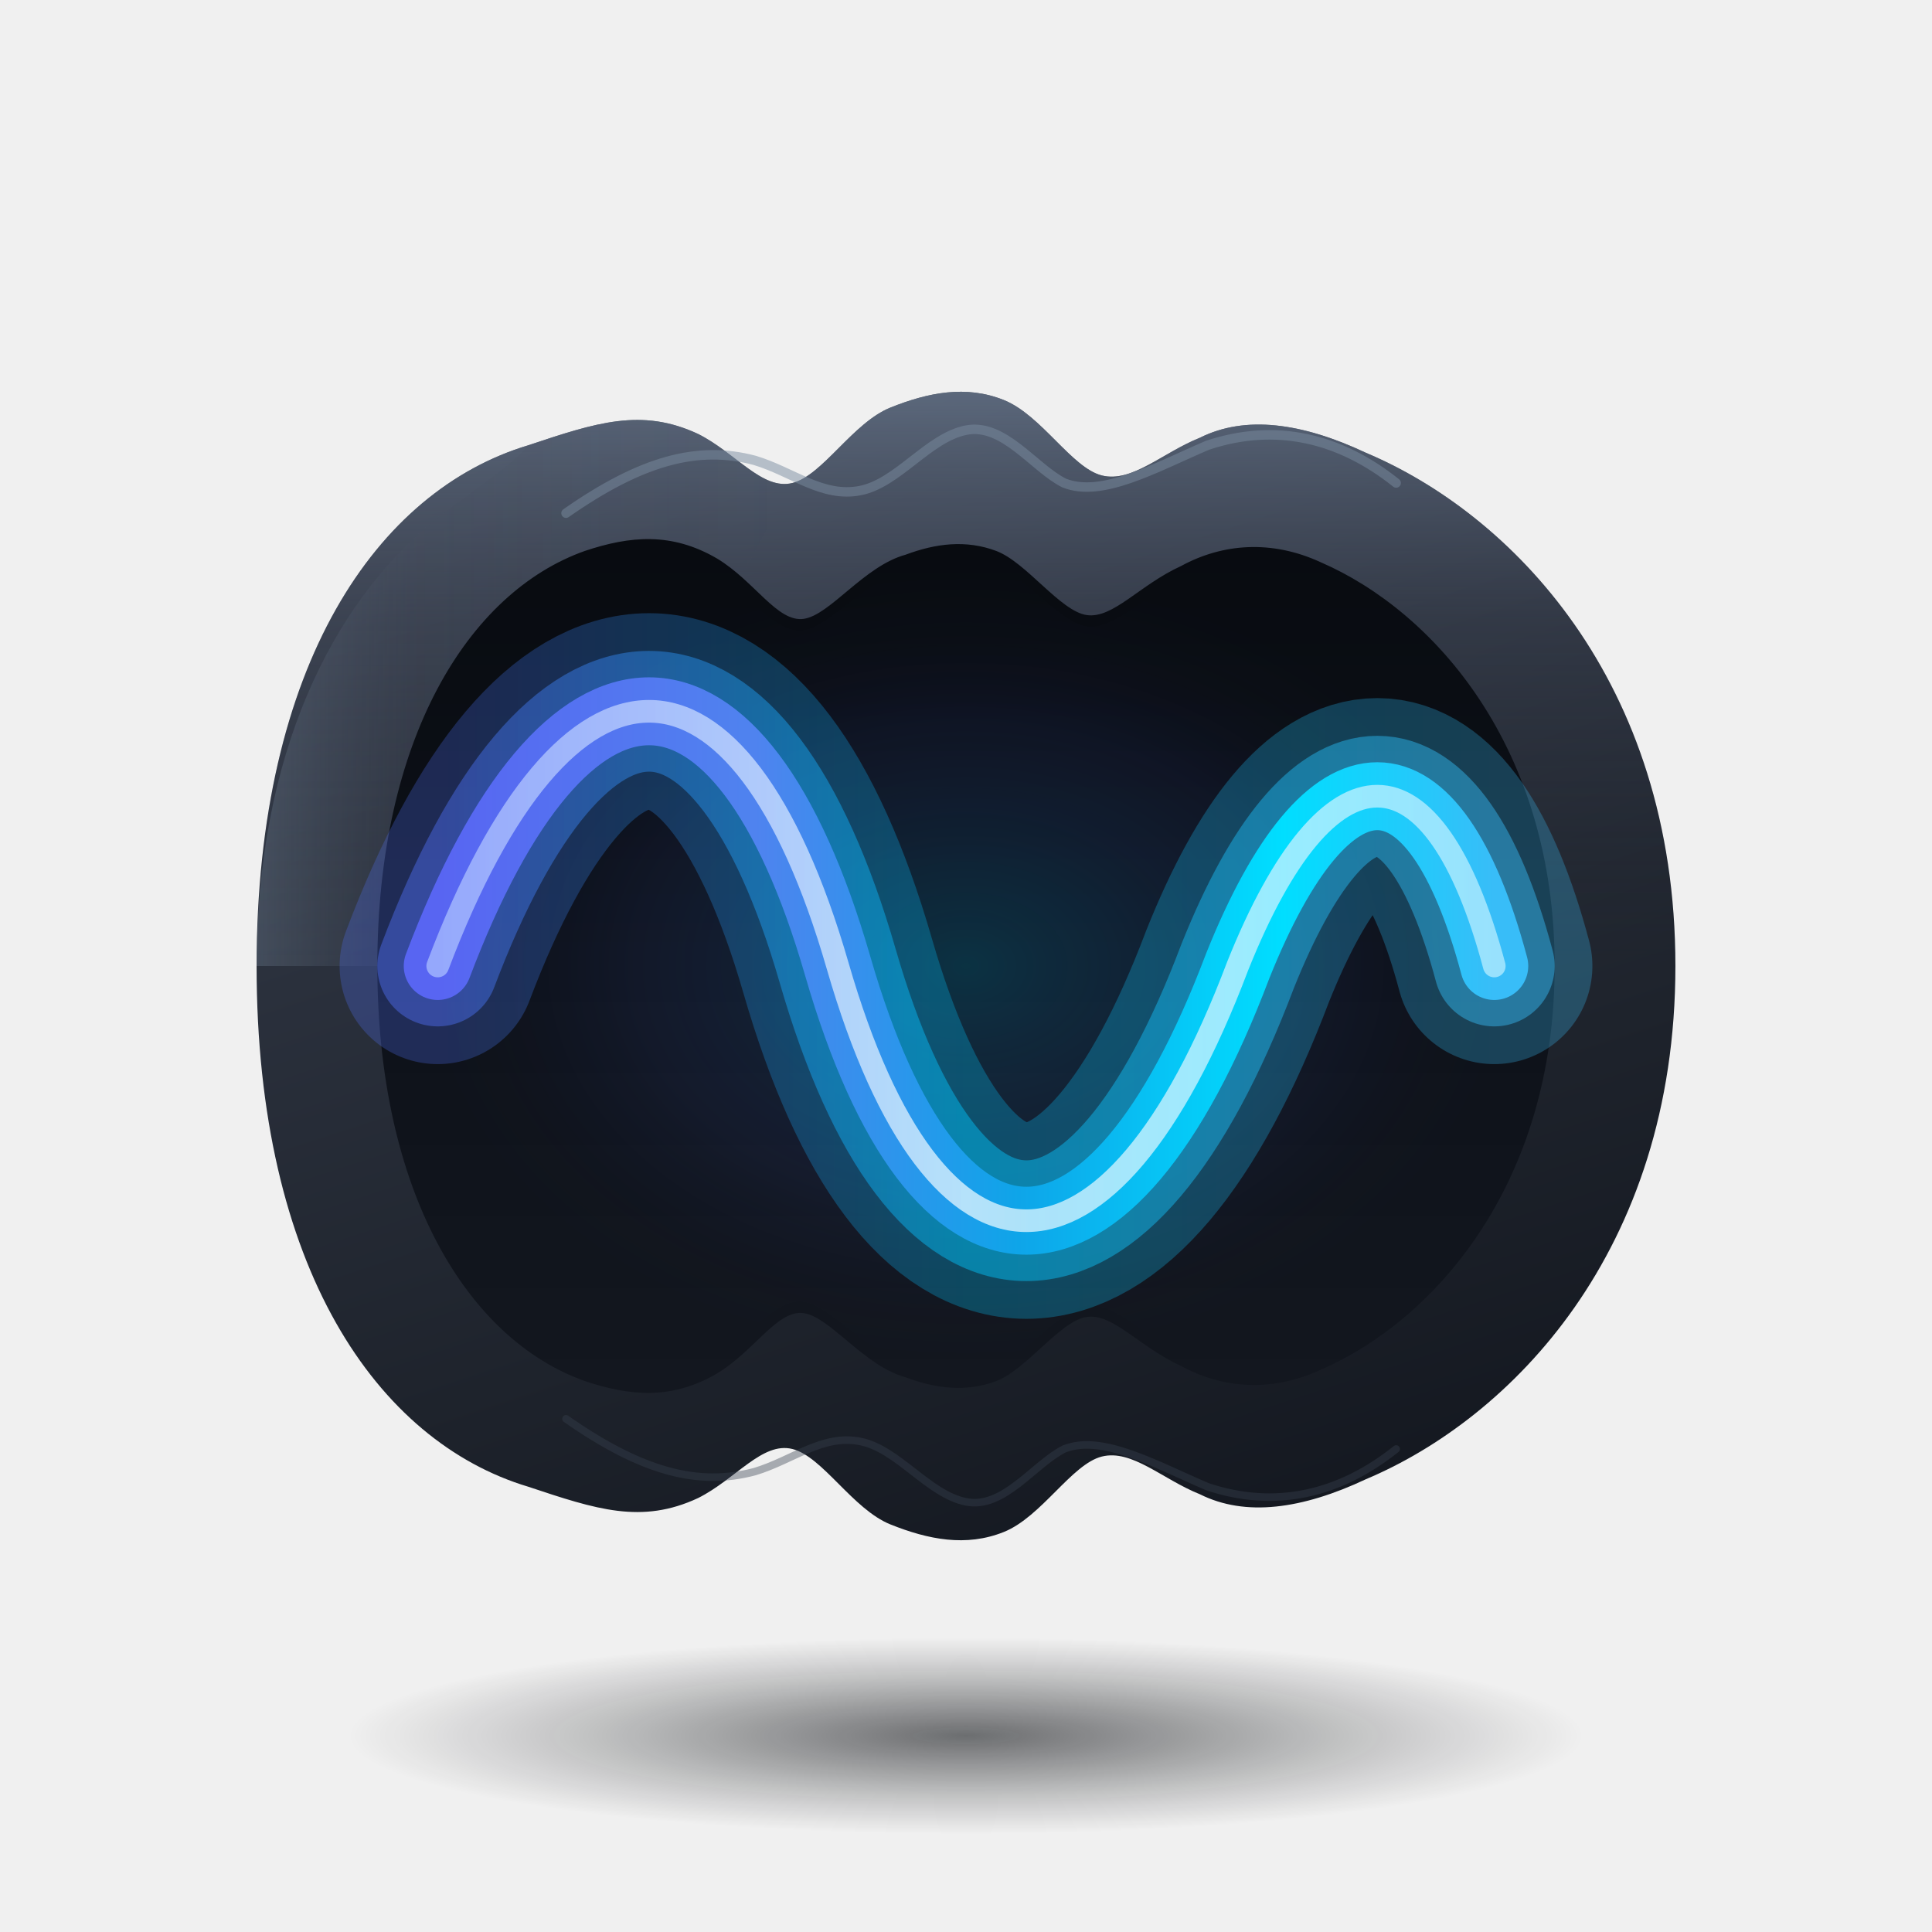
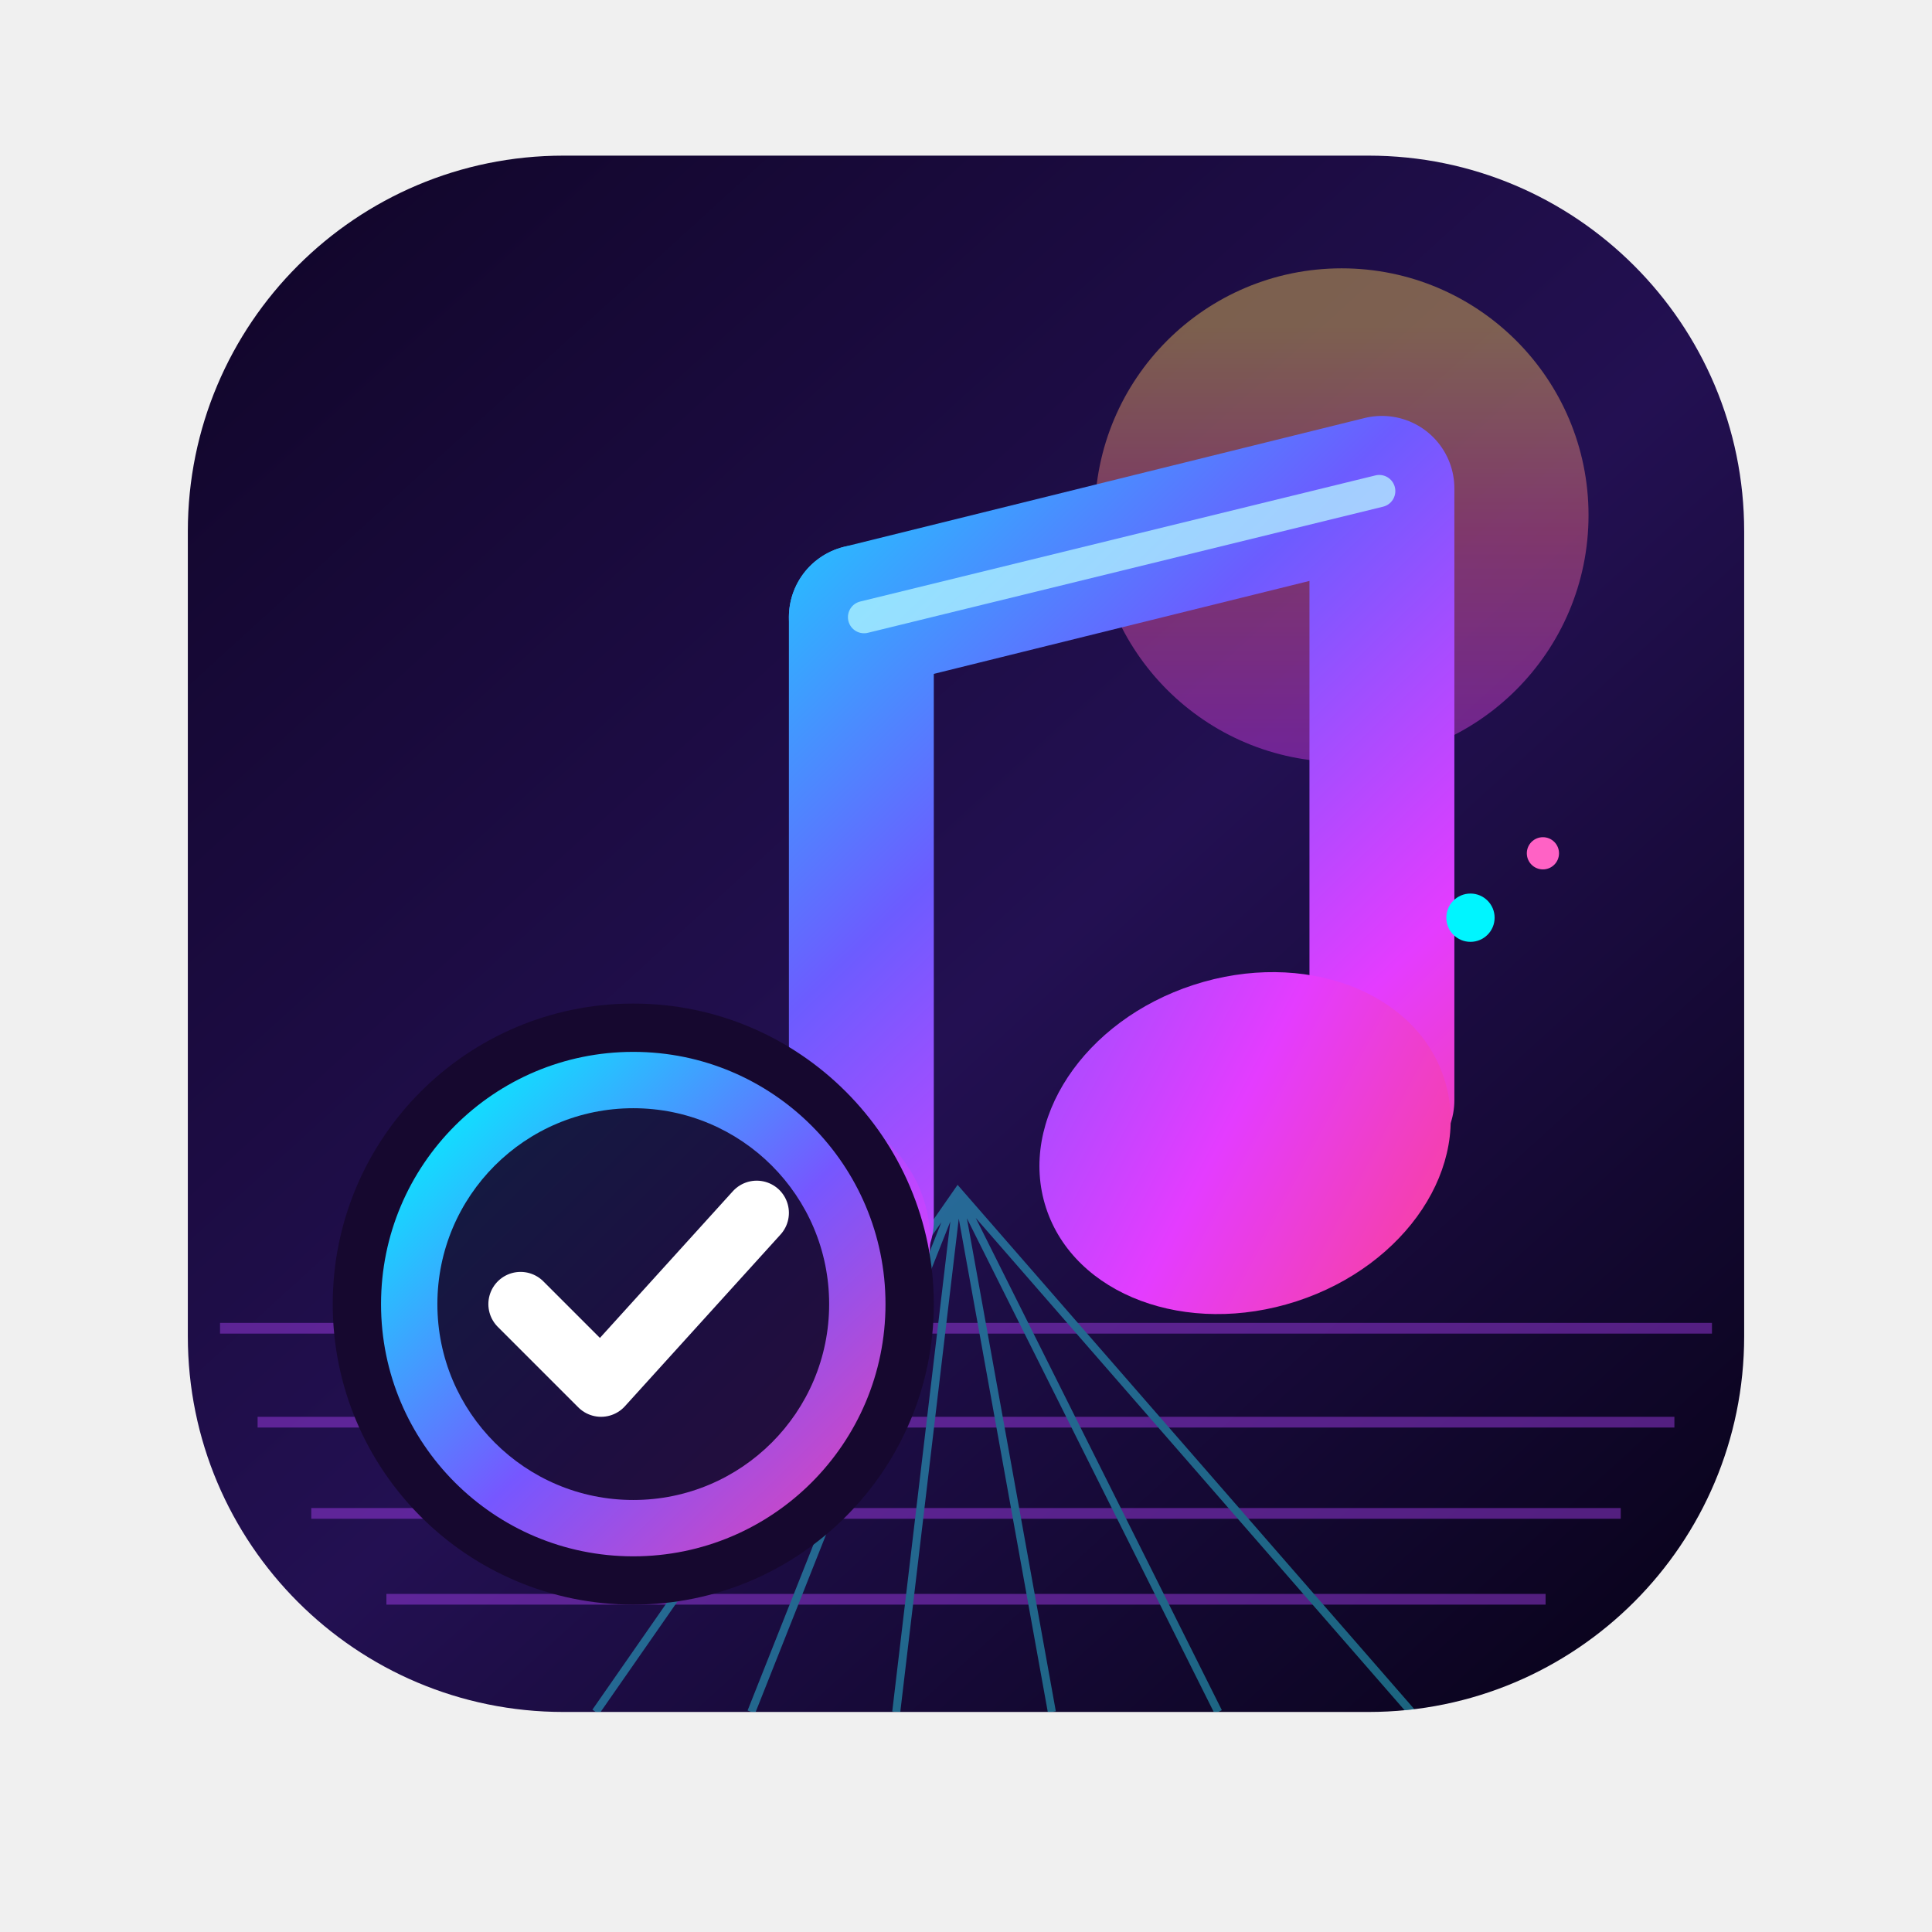
- <svg xmlns="http://www.w3.org/2000/svg" viewBox="0 0 512 512" width="512" height="512">
+ <svg xmlns="http://www.w3.org/2000/svg" width="720" height="720" viewBox="0 0 720 720" fill="none">
+   <path d="M510 58H210C132.68 58 70 120.68 70 198V498C70 575.32 132.68 638 210 638H510C587.32 638 650 575.32 650 498V198C650 120.68 587.32 58 510 58Z" fill="url(#paint0_linear_6_2)" />
+   <mask id="mask0_6_2" style="mask-type:luminance" maskUnits="userSpaceOnUse" x="70" y="58" width="580" height="580">
+     <path d="M510 58H210C132.68 58 70 120.68 70 198V498C70 575.32 132.68 638 210 638H510C587.32 638 650 575.32 650 498V198C650 120.68 587.32 58 510 58Z" fill="white" />
+   </mask>
+   <g mask="url(#mask0_6_2)">
+     <g opacity="0.42">
+       <path d="M500 284C550.81 284 592 242.81 592 192C592 141.19 550.81 100 500 100C449.19 100 408 141.19 408 192C408 242.81 449.19 284 500 284Z" fill="url(#paint1_linear_6_2)" />
+       <path d="M82 495H638M96 530H624M116 564H604M144 596H576" stroke="#B342FF" stroke-width="4" />
+       <path d="M526 638L357 444L222 638M357 444L280 638M357 444L334 638M357 444L392 638M357 444L454 638" stroke="#2FE8FF" stroke-width="3" />
+     </g>
+   </g>
+   <path d="M321 230L515 182V410" stroke="url(#paint2_linear_6_2)" stroke-width="54" stroke-linecap="round" stroke-linejoin="round" />
+   <path d="M321 230V455" stroke="url(#paint3_linear_6_2)" stroke-width="54" stroke-linecap="round" />
+   <path d="M289.159 529.966C330.129 516.654 354.764 479.462 344.182 446.897C333.601 414.331 291.811 398.723 250.841 412.034C209.871 425.346 185.236 462.538 195.818 495.103C206.399 527.669 248.189 543.277 289.159 529.966Z" fill="url(#paint4_linear_6_2)" />
+   <path d="M483.159 484.966C524.129 471.654 548.764 434.462 538.182 401.897C527.601 369.331 485.811 353.723 444.841 367.034C403.871 380.346 379.236 417.538 389.818 450.103C400.399 482.669 442.189 498.277 483.159 484.966Z" fill="url(#paint5_linear_6_2)" />
+   <path d="M322 230L514 183" stroke="#B8FBFF" stroke-opacity="0.72" stroke-width="12" stroke-linecap="round" />
+   <path d="M236 589C292.885 589 339 542.885 339 486C339 429.115 292.885 383 236 383C179.115 383 133 429.115 133 486C133 542.885 179.115 589 236 589Z" fill="url(#paint6_linear_6_2)" stroke="#16082F" stroke-width="18" />
+   <path d="M236 559C276.317 559 309 526.317 309 486C309 445.683 276.317 413 236 413C195.683 413 163 445.683 163 486C163 526.317 195.683 559 236 559Z" fill="#13072D" fill-opacity="0.9" />
+   <path d="M194 486L224 516L282 452" stroke="white" stroke-width="24" stroke-linecap="round" stroke-linejoin="round" />
+   <path d="M548 351C552.971 351 557 346.971 557 342C557 337.029 552.971 333 548 333C543.029 333 539 337.029 539 342C539 346.971 543.029 351 548 351Z" fill="#00F5FF" />
+   <path d="M575 324C578.314 324 581 321.314 581 318C581 314.686 578.314 312 575 312C571.686 312 569 314.686 569 318C569 321.314 571.686 324 575 324Z" fill="#FF62C5" />
  <defs>
-     <linearGradient id="shell-body" x1="30%" y1="0%" x2="70%" y2="100%">
-       <stop offset="0%" stop-color="#3A4150" />
-       <stop offset="35%" stop-color="#2A303C" />
-       <stop offset="70%" stop-color="#1E232C" />
-       <stop offset="100%" stop-color="#141820" />
+     <linearGradient id="paint0_linear_6_2" x1="112" y1="88" x2="608" y2="632" gradientUnits="userSpaceOnUse">
+       <stop stop-color="#12062C" />
+       <stop offset="0.52" stop-color="#231052" />
+       <stop offset="1" stop-color="#09031B" />
    </linearGradient>
-     <linearGradient id="shell-top-spec" x1="0%" y1="0%" x2="0%" y2="100%">
-       <stop offset="0%" stop-color="#6B7A90" stop-opacity="0.7" />
-       <stop offset="40%" stop-color="#485060" stop-opacity="0.3" />
-       <stop offset="100%" stop-color="#1E232C" stop-opacity="0" />
+     <linearGradient id="paint1_linear_6_2" x1="485" y1="122" x2="485" y2="292" gradientUnits="userSpaceOnUse">
+       <stop stop-color="#FFD15A" />
+       <stop offset="0.45" stop-color="#FF6F91" />
+       <stop offset="1" stop-color="#D83BFF" />
    </linearGradient>
-     <linearGradient id="shell-left-rim" x1="0%" y1="0%" x2="100%" y2="0%">
-       <stop offset="0%" stop-color="#7A8CA0" stop-opacity="0.5" />
-       <stop offset="30%" stop-color="#485060" stop-opacity="0.15" />
-       <stop offset="100%" stop-color="#1E232C" stop-opacity="0" />
+     <linearGradient id="paint2_linear_6_2" x1="220" y1="178" x2="544" y2="512" gradientUnits="userSpaceOnUse">
+       <stop stop-color="#00F5FF" />
+       <stop offset="0.42" stop-color="#6C5CFF" />
+       <stop offset="0.73" stop-color="#E43CFF" />
+       <stop offset="1" stop-color="#FF427F" />
    </linearGradient>
-     <linearGradient id="groove-shadow" x1="0%" y1="0%" x2="0%" y2="100%">
-       <stop offset="0%" stop-color="#080B10" />
-       <stop offset="50%" stop-color="#0D1119" />
-       <stop offset="100%" stop-color="#13171F" />
+     <linearGradient id="paint3_linear_6_2" x1="220" y1="178" x2="544" y2="512" gradientUnits="userSpaceOnUse">
+       <stop stop-color="#00F5FF" />
+       <stop offset="0.42" stop-color="#6C5CFF" />
+       <stop offset="0.73" stop-color="#E43CFF" />
+       <stop offset="1" stop-color="#FF427F" />
    </linearGradient>
-     <radialGradient id="groove-glow" cx="50%" cy="50%" r="50%">
-       <stop offset="0%" stop-color="#00C8FF" stop-opacity="0.18" />
-       <stop offset="60%" stop-color="#4F6EF5" stop-opacity="0.07" />
-       <stop offset="100%" stop-color="#0D1119" stop-opacity="0" />
-     </radialGradient>
-     <linearGradient id="neon-core" x1="0%" y1="0%" x2="100%" y2="0%">
-       <stop offset="0%" stop-color="#5865F2" />
-       <stop offset="30%" stop-color="#4F83EF" />
-       <stop offset="55%" stop-color="#0EA5E9" />
-       <stop offset="80%" stop-color="#00DEFF" />
-       <stop offset="100%" stop-color="#38BDF8" />
+     <linearGradient id="paint4_linear_6_2" x1="131.905" y1="207.791" x2="543.259" y2="425.323" gradientUnits="userSpaceOnUse">
+       <stop stop-color="#00F5FF" />
+       <stop offset="0.42" stop-color="#6C5CFF" />
+       <stop offset="0.73" stop-color="#E43CFF" />
+       <stop offset="1" stop-color="#FF427F" />
    </linearGradient>
-     <linearGradient id="neon-glow" x1="0%" y1="0%" x2="100%" y2="0%">
-       <stop offset="0%" stop-color="#4F6EF5" />
-       <stop offset="50%" stop-color="#00C8FF" />
-       <stop offset="100%" stop-color="#38BDF8" />
+     <linearGradient id="paint5_linear_6_2" x1="155.306" y1="265.538" x2="566.66" y2="483.07" gradientUnits="userSpaceOnUse">
+       <stop stop-color="#00F5FF" />
+       <stop offset="0.42" stop-color="#6C5CFF" />
+       <stop offset="0.73" stop-color="#E43CFF" />
+       <stop offset="1" stop-color="#FF427F" />
    </linearGradient>
-     <linearGradient id="neon-highlight" x1="0%" y1="0%" x2="100%" y2="0%">
-       <stop offset="0%" stop-color="#AABFFF" />
-       <stop offset="50%" stop-color="#E8F8FF" />
-       <stop offset="100%" stop-color="#B8EEFF" />
+     <linearGradient id="paint6_linear_6_2" x1="170" y1="390" x2="360" y2="584" gradientUnits="userSpaceOnUse">
+       <stop stop-color="#00F5FF" />
+       <stop offset="0.48" stop-color="#7657FF" />
+       <stop offset="1" stop-color="#FF3DA5" />
    </linearGradient>
-     <radialGradient id="contact-shadow" cx="50%" cy="50%" r="50%">
-       <stop offset="0%" stop-color="#000307" stop-opacity="0.55" />
-       <stop offset="60%" stop-color="#000307" stop-opacity="0.2" />
-       <stop offset="100%" stop-color="#000307" stop-opacity="0" />
-     </radialGradient>
-     <clipPath id="shell-clip">
-       <path d="         M 68 256         C 68 176, 100 130, 140 118         C 158 112, 170 108, 185 115         C 195 120, 202 130, 210 128         C 218 126, 226 112, 236 108         C 246 104, 256 102, 266 106         C 276 110, 284 124, 292 126         C 300 128, 308 120, 318 116         C 330 110, 345 112, 362 120         C 400 136, 444 180, 444 256         C 444 332, 400 376, 362 392         C 345 400, 330 402, 318 396         C 308 392, 300 384, 292 386         C 284 388, 276 402, 266 406         C 256 410, 246 408, 236 404         C 226 400, 218 386, 210 384         C 202 382, 195 392, 185 397         C 170 404, 158 400, 140 394         C 100 382, 68 336, 68 256 Z       " />
-     </clipPath>
  </defs>
-   <ellipse cx="256" cy="460" rx="165" ry="26" fill="url(#contact-shadow)" />
-   <path d="     M 68 256     C 68 176, 100 130, 140 118     C 158 112, 170 108, 185 115     C 195 120, 202 130, 210 128     C 218 126, 226 112, 236 108     C 246 104, 256 102, 266 106     C 276 110, 284 124, 292 126     C 300 128, 308 120, 318 116     C 330 110, 345 112, 362 120     C 400 136, 444 180, 444 256     C 444 332, 400 376, 362 392     C 345 400, 330 402, 318 396     C 308 392, 300 384, 292 386     C 284 388, 276 402, 266 406     C 256 410, 246 408, 236 404     C 226 400, 218 386, 210 384     C 202 382, 195 392, 185 397     C 170 404, 158 400, 140 394     C 100 382, 68 336, 68 256 Z   " fill="url(#shell-body)" />
-   <path d="     M 68 256     C 68 176, 100 130, 140 118     C 158 112, 170 108, 185 115     C 195 120, 202 130, 210 128     C 218 126, 226 112, 236 108     C 246 104, 256 102, 266 106     C 276 110, 284 124, 292 126     C 300 128, 308 120, 318 116     C 330 110, 345 112, 362 120     C 400 136, 444 180, 444 256     L 68 256 Z   " fill="url(#shell-top-spec)" />
-   <path d="     M 68 256     C 68 200, 88 160, 115 138     C 125 130, 135 124, 140 118     C 158 112, 170 108, 185 115     C 195 120, 202 130, 210 128     L 140 256 Z   " fill="url(#shell-left-rim)" opacity="0.6" />
-   <path d="     M 100 256     C 100 196, 124 157, 155 146     C 167 142, 178 141, 190 148     C 200 154, 206 165, 213 164     C 220 163, 229 150, 240 147     C 248 144, 256 143, 264 146     C 272 149, 281 162, 288 163     C 295 164, 302 155, 313 150     C 324 144, 337 143, 350 149     C 380 162, 412 198, 412 256     C 412 314, 380 350, 350 363     C 337 369, 324 368, 313 362     C 302 357, 295 348, 288 349     C 281 350, 272 363, 264 366     C 256 369, 248 368, 240 365     C 229 362, 220 349, 213 348     C 206 347, 200 358, 190 364     C 178 371, 167 370, 155 366     C 124 355, 100 316, 100 256 Z   " fill="url(#groove-shadow)" />
-   <path d="     M 108 256     C 108 200, 130 163, 158 152     C 169 148, 179 148, 191 154     C 200 159, 206 168, 213 167     C 220 166, 229 154, 240 151     C 248 148, 256 147, 264 150     C 272 153, 281 165, 288 166     C 295 167, 303 158, 314 153     C 325 148, 337 148, 349 154     C 377 166, 404 200, 404 256     C 404 312, 377 346, 349 358     C 337 364, 325 364, 314 359     C 303 354, 295 345, 288 346     C 281 347, 272 359, 264 362     C 256 365, 248 364, 240 361     C 229 358, 220 346, 213 345     C 206 344, 200 353, 191 358     C 179 364, 169 364, 158 360     C 130 349, 108 312, 108 256 Z   " fill="url(#groove-glow)" />
-   <path d="M 116 256 C 150 166, 196 166, 222 256 C 248 346, 294 346, 328 256 C 352 196, 380 196, 396 256" fill="none" stroke="url(#neon-glow)" stroke-width="52" stroke-linecap="round" stroke-linejoin="round" opacity="0.28" clip-path="url(#shell-clip)" />
-   <path d="M 116 256 C 150 166, 196 166, 222 256 C 248 346, 294 346, 328 256 C 352 196, 380 196, 396 256" fill="none" stroke="url(#neon-glow)" stroke-width="32" stroke-linecap="round" stroke-linejoin="round" opacity="0.45" clip-path="url(#shell-clip)" />
-   <path d="M 116 256 C 150 166, 196 166, 222 256 C 248 346, 294 346, 328 256 C 352 196, 380 196, 396 256" fill="none" stroke="url(#neon-core)" stroke-width="18" stroke-linecap="round" stroke-linejoin="round" clip-path="url(#shell-clip)" />
-   <path d="M 116 256 C 150 166, 196 166, 222 256 C 248 346, 294 346, 328 256 C 352 196, 380 196, 396 256" fill="none" stroke="url(#neon-highlight)" stroke-width="6" stroke-linecap="round" stroke-linejoin="round" opacity="0.75" clip-path="url(#shell-clip)" />
-   <path d="     M 150 136     C 170 122, 185 118, 200 122     C 210 125, 218 132, 228 130     C 238 128, 246 116, 256 114     C 266 112, 274 124, 282 128     C 292 132, 306 124, 320 118     C 338 112, 355 116, 370 128   " fill="none" stroke="#7A8CA0" stroke-width="2.5" stroke-linecap="round" opacity="0.5" />
-   <path d="     M 150 376     C 170 390, 185 394, 200 390     C 210 387, 218 380, 228 382     C 238 384, 246 396, 256 398     C 266 400, 274 388, 282 384     C 292 380, 306 388, 320 394     C 338 400, 355 396, 370 384   " fill="none" stroke="#38414F" stroke-width="2" stroke-linecap="round" opacity="0.4" />
</svg>
